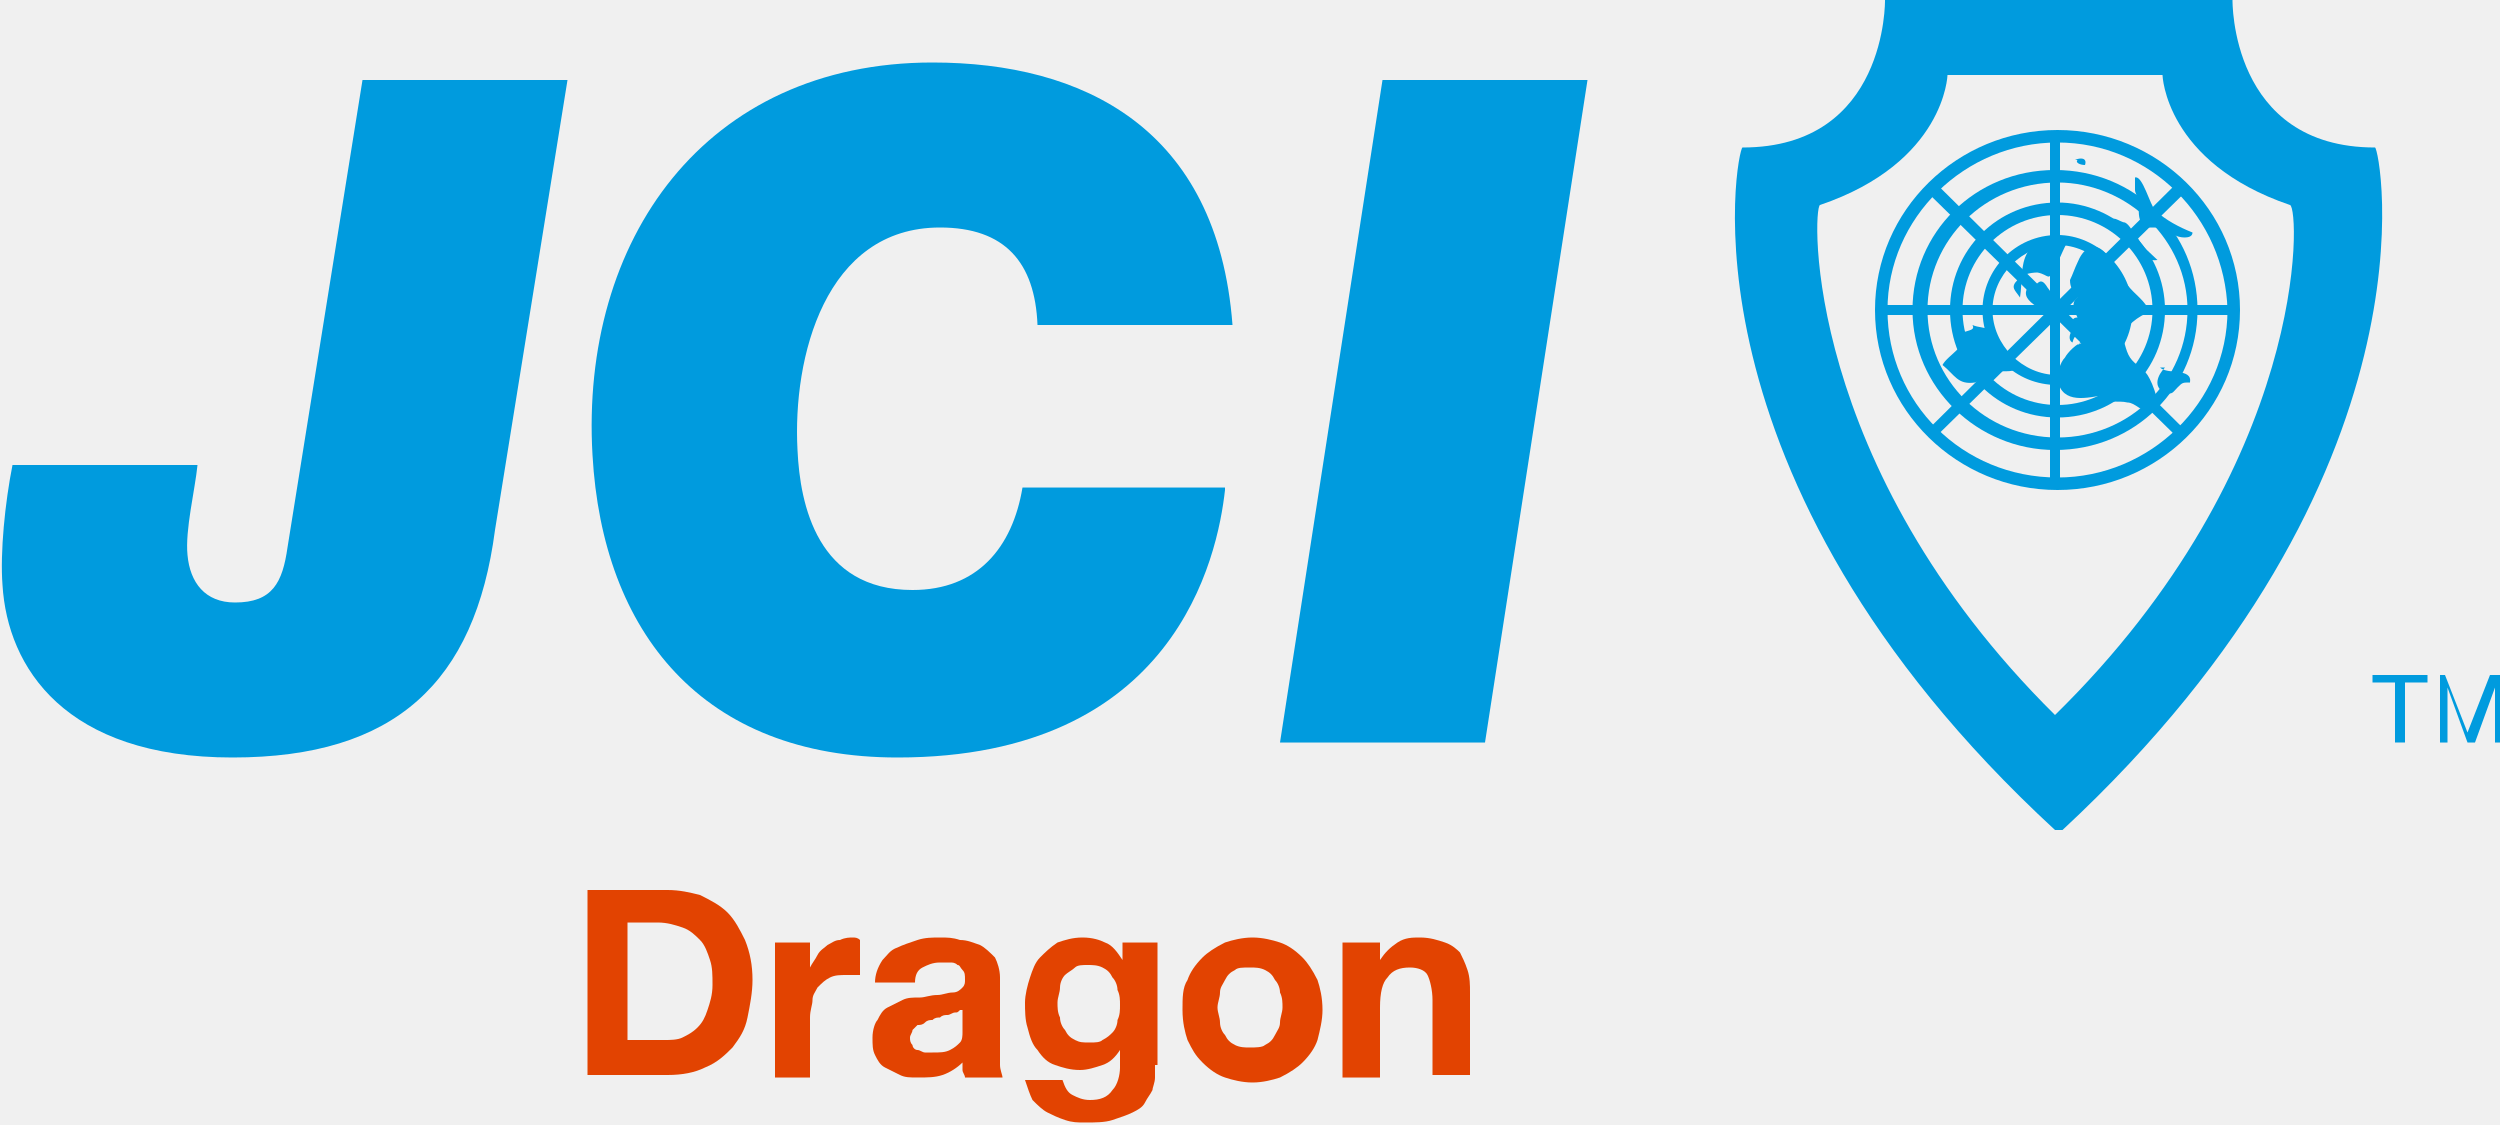
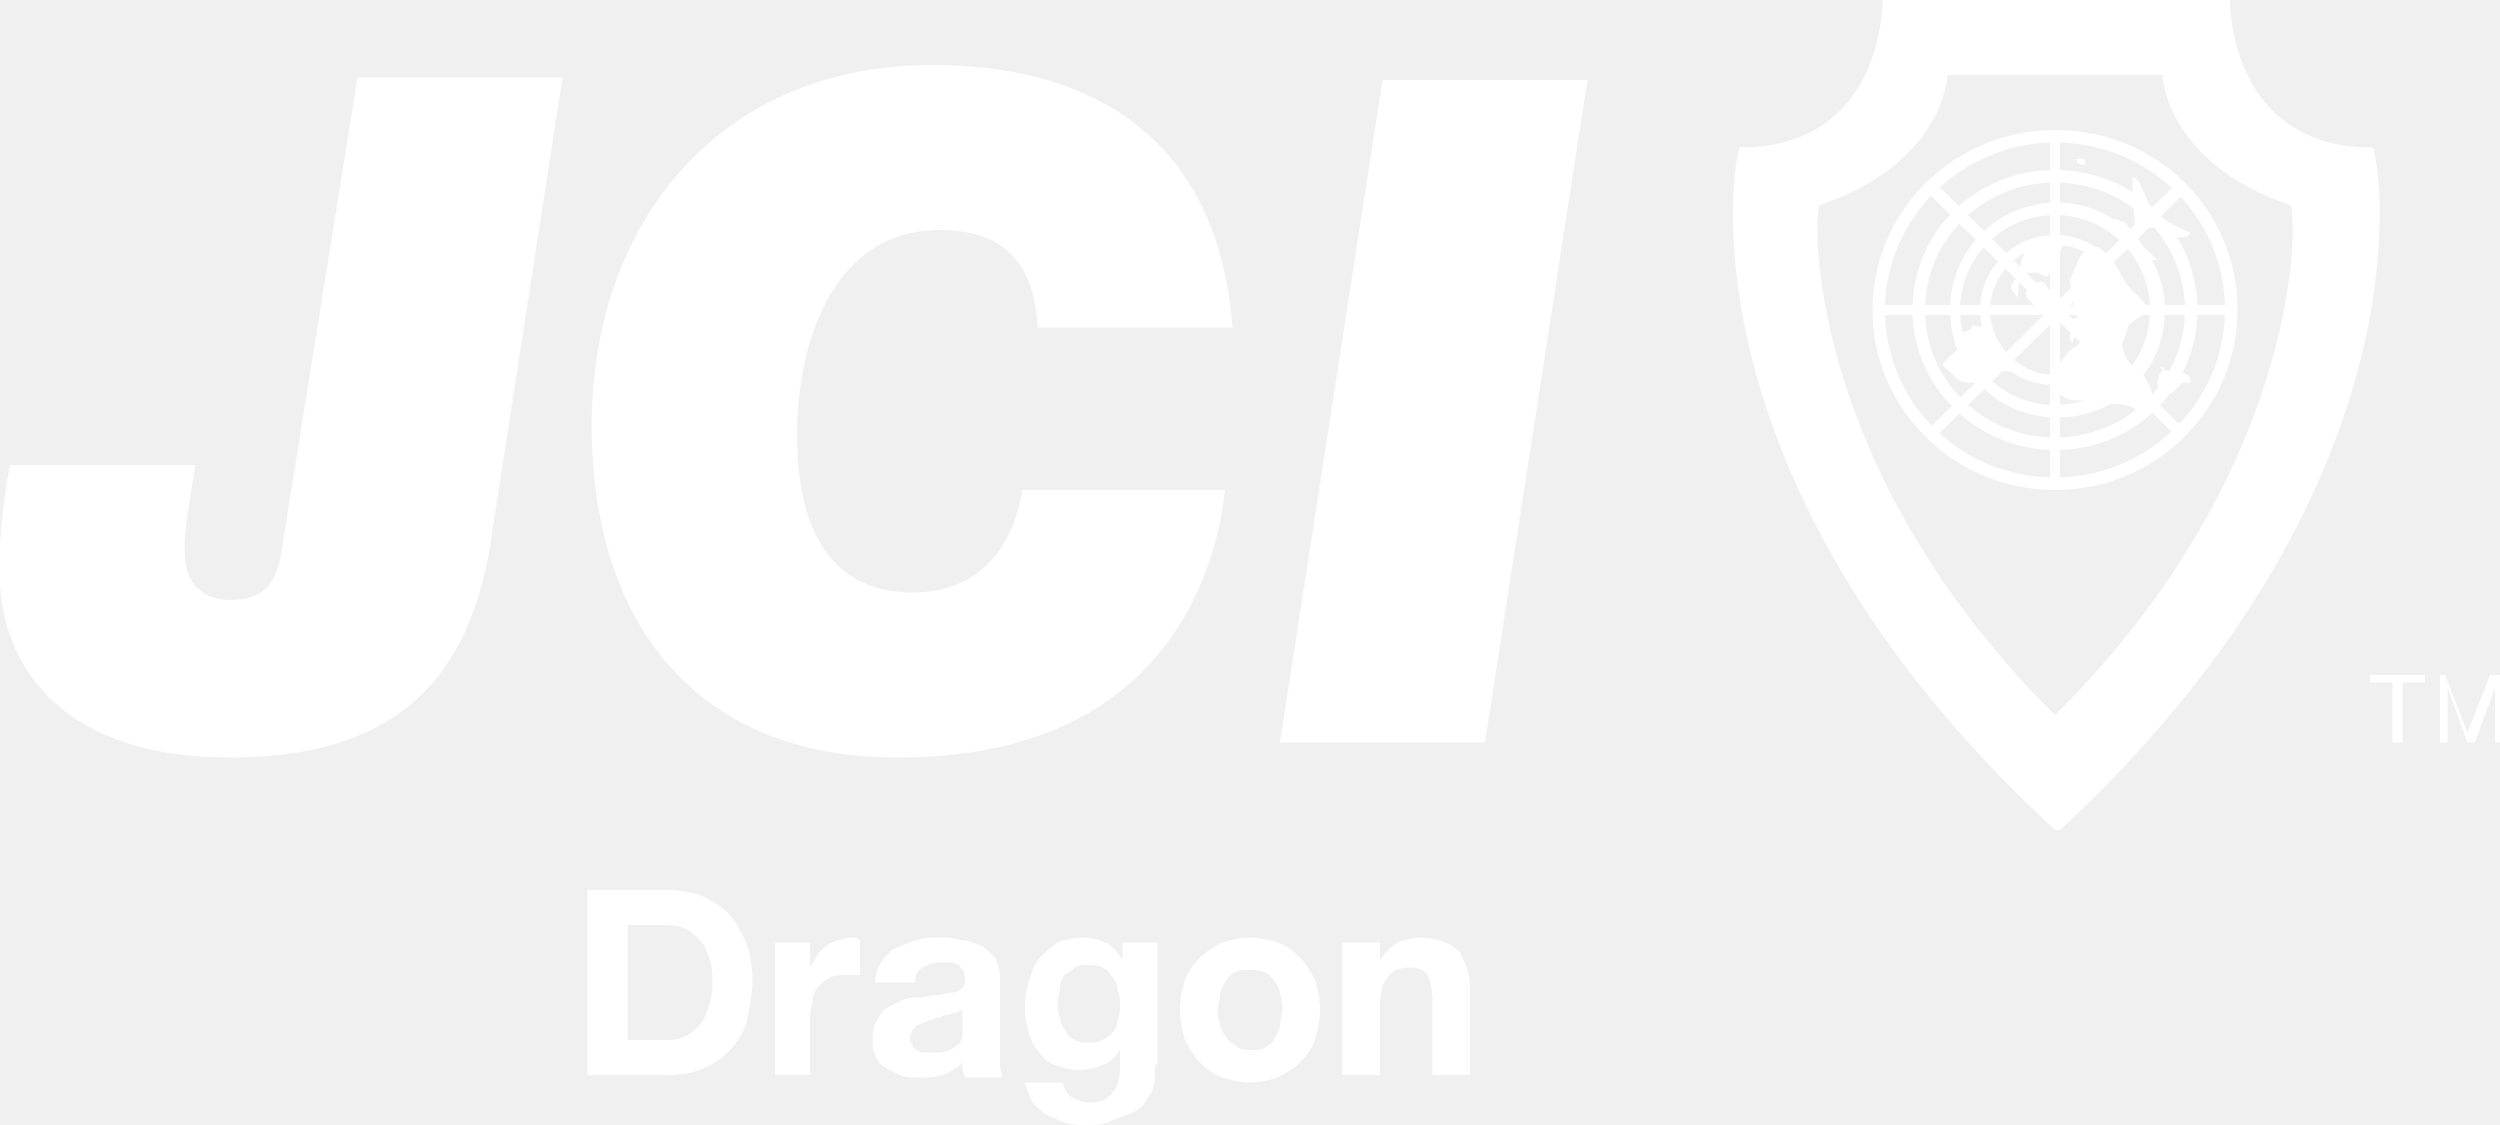
- <svg xmlns="http://www.w3.org/2000/svg" version="1.1" id="圖層_1" x="0px" y="0px" viewBox="230 390.2 100 45" enable-background="new 230 390.2 100 45" xml:space="preserve">
+ <svg xmlns="http://www.w3.org/2000/svg" version="1.1" id="圖層_1" x="0px" y="0px" viewBox="0 0 100 45" enable-background="new 0 0 100 45" xml:space="preserve">
  <g>
    <g>
-       <path fill="#E24301" d="M253.5,425.8h3.2c0.5,0,0.9,0.1,1.3,0.2c0.4,0.2,0.8,0.4,1.1,0.7c0.3,0.3,0.5,0.7,0.7,1.1    c0.2,0.5,0.3,1,0.3,1.6c0,0.5-0.1,1-0.2,1.5c-0.1,0.5-0.3,0.8-0.6,1.2c-0.3,0.3-0.6,0.6-1.1,0.8c-0.4,0.2-0.9,0.3-1.5,0.3h-3.2    V425.8z M255.1,431.8h1.5c0.2,0,0.5,0,0.7-0.1c0.2-0.1,0.4-0.2,0.6-0.4c0.2-0.2,0.3-0.4,0.4-0.7c0.1-0.3,0.2-0.6,0.2-1    c0-0.4,0-0.7-0.1-1c-0.1-0.3-0.2-0.6-0.4-0.8c-0.2-0.2-0.4-0.4-0.7-0.5c-0.3-0.1-0.6-0.2-1-0.2h-1.2V431.8z" />
-       <path fill="#E24301" d="M261,427.9h1.4v1h0c0.1-0.2,0.2-0.3,0.3-0.5s0.3-0.3,0.4-0.4c0.2-0.1,0.3-0.2,0.5-0.2    c0.2-0.1,0.4-0.1,0.5-0.1c0.1,0,0.2,0,0.3,0.1v1.4c-0.1,0-0.2,0-0.2,0c-0.1,0-0.2,0-0.3,0c-0.3,0-0.5,0-0.7,0.1    c-0.2,0.1-0.3,0.2-0.5,0.4c-0.1,0.2-0.2,0.3-0.2,0.5c0,0.2-0.1,0.4-0.1,0.7v2.4H261V427.9z" />
-       <path fill="#E24301" d="M265,429.5c0-0.3,0.1-0.6,0.3-0.9c0.2-0.2,0.3-0.4,0.6-0.5c0.2-0.1,0.5-0.2,0.8-0.3    c0.3-0.1,0.6-0.1,0.9-0.1c0.3,0,0.5,0,0.8,0.1c0.3,0,0.5,0.1,0.8,0.2c0.2,0.1,0.4,0.3,0.6,0.5c0.1,0.2,0.2,0.5,0.2,0.8v2.8    c0,0.2,0,0.5,0,0.7c0,0.2,0.1,0.4,0.1,0.5h-1.5c0-0.1-0.1-0.2-0.1-0.3c0-0.1,0-0.2,0-0.3c-0.2,0.2-0.5,0.4-0.8,0.5    c-0.3,0.1-0.6,0.1-1,0.1c-0.3,0-0.5,0-0.7-0.1c-0.2-0.1-0.4-0.2-0.6-0.3c-0.2-0.1-0.3-0.3-0.4-0.5c-0.1-0.2-0.1-0.4-0.1-0.7    c0-0.3,0.1-0.6,0.2-0.7c0.1-0.2,0.2-0.4,0.4-0.5c0.2-0.1,0.4-0.2,0.6-0.3c0.2-0.1,0.4-0.1,0.7-0.1c0.2,0,0.4-0.1,0.7-0.1    c0.2,0,0.4-0.1,0.6-0.1c0.2,0,0.3-0.1,0.4-0.2c0.1-0.1,0.1-0.2,0.1-0.3c0-0.2,0-0.3-0.1-0.4c-0.1-0.1-0.1-0.2-0.2-0.2    c-0.1-0.1-0.2-0.1-0.3-0.1c-0.1,0-0.2,0-0.4,0c-0.3,0-0.5,0.1-0.7,0.2c-0.2,0.1-0.3,0.3-0.3,0.6H265z M268.4,430.6    c-0.1,0.1-0.1,0.1-0.2,0.1c-0.1,0-0.2,0.1-0.3,0.1c-0.1,0-0.2,0-0.3,0.1c-0.1,0-0.2,0-0.3,0.1c-0.1,0-0.2,0-0.3,0.1    s-0.2,0.1-0.3,0.1c-0.1,0.1-0.1,0.1-0.2,0.2c0,0.1-0.1,0.2-0.1,0.3c0,0.1,0,0.2,0.1,0.3c0,0.1,0.1,0.2,0.2,0.2s0.2,0.1,0.3,0.1    c0.1,0,0.2,0,0.3,0c0.3,0,0.5,0,0.7-0.1c0.2-0.1,0.3-0.2,0.4-0.3c0.1-0.1,0.1-0.3,0.1-0.4c0-0.1,0-0.2,0-0.3V430.6z" />
-       <path fill="#E24301" d="M276.2,432.8c0,0.1,0,0.3,0,0.5c0,0.2-0.1,0.4-0.1,0.5c-0.1,0.2-0.2,0.3-0.3,0.5c-0.1,0.2-0.3,0.3-0.5,0.4    c-0.2,0.1-0.5,0.2-0.8,0.3c-0.3,0.1-0.7,0.1-1.1,0.1c-0.3,0-0.5,0-0.8-0.1c-0.3-0.1-0.5-0.2-0.7-0.3c-0.2-0.1-0.4-0.3-0.6-0.5    c-0.1-0.2-0.2-0.5-0.3-0.8h1.5c0.1,0.3,0.2,0.5,0.4,0.6c0.2,0.1,0.4,0.2,0.7,0.2c0.4,0,0.7-0.1,0.9-0.4c0.2-0.2,0.3-0.6,0.3-0.9    v-0.7h0c-0.2,0.3-0.4,0.5-0.7,0.6c-0.3,0.1-0.6,0.2-0.9,0.2c-0.4,0-0.7-0.1-1-0.2c-0.3-0.1-0.5-0.3-0.7-0.6    c-0.2-0.2-0.3-0.5-0.4-0.9c-0.1-0.3-0.1-0.7-0.1-1c0-0.3,0.1-0.7,0.2-1c0.1-0.3,0.2-0.6,0.4-0.8c0.2-0.2,0.4-0.4,0.7-0.6    c0.3-0.1,0.6-0.2,1-0.2c0.4,0,0.7,0.1,0.9,0.2c0.3,0.1,0.5,0.4,0.7,0.7h0v-0.7h1.4V432.8z M274.1,431.8c0.2-0.1,0.3-0.2,0.4-0.3    c0.1-0.1,0.2-0.3,0.2-0.5c0.1-0.2,0.1-0.4,0.1-0.6c0-0.2,0-0.4-0.1-0.6c0-0.2-0.1-0.4-0.2-0.5c-0.1-0.2-0.2-0.3-0.4-0.4    c-0.2-0.1-0.4-0.1-0.6-0.1c-0.2,0-0.4,0-0.5,0.1c-0.1,0.1-0.3,0.2-0.4,0.3c-0.1,0.1-0.2,0.3-0.2,0.5c0,0.2-0.1,0.4-0.1,0.6    c0,0.2,0,0.4,0.1,0.6c0,0.2,0.1,0.4,0.2,0.5c0.1,0.2,0.2,0.3,0.4,0.4c0.2,0.1,0.3,0.1,0.6,0.1C273.8,431.9,274,431.9,274.1,431.8z    " />
-       <path fill="#E24301" d="M277.5,429.4c0.1-0.3,0.3-0.6,0.6-0.9c0.2-0.2,0.5-0.4,0.9-0.6c0.3-0.1,0.7-0.2,1.1-0.2    c0.4,0,0.8,0.1,1.1,0.2c0.3,0.1,0.6,0.3,0.9,0.6c0.2,0.2,0.4,0.5,0.6,0.9c0.1,0.3,0.2,0.7,0.2,1.2c0,0.4-0.1,0.8-0.2,1.2    c-0.1,0.3-0.3,0.6-0.6,0.9c-0.2,0.2-0.5,0.4-0.9,0.6c-0.3,0.1-0.7,0.2-1.1,0.2c-0.4,0-0.8-0.1-1.1-0.2c-0.3-0.1-0.6-0.3-0.9-0.6    s-0.4-0.5-0.6-0.9c-0.1-0.3-0.2-0.7-0.2-1.2C277.3,430.1,277.3,429.7,277.5,429.4z M278.8,431.1c0,0.2,0.1,0.4,0.2,0.5    c0.1,0.2,0.2,0.3,0.4,0.4c0.2,0.1,0.4,0.1,0.6,0.1c0.2,0,0.5,0,0.6-0.1c0.2-0.1,0.3-0.2,0.4-0.4c0.1-0.2,0.2-0.3,0.2-0.5    c0-0.2,0.1-0.4,0.1-0.6c0-0.2,0-0.4-0.1-0.6c0-0.2-0.1-0.4-0.2-0.5c-0.1-0.2-0.2-0.3-0.4-0.4c-0.2-0.1-0.4-0.1-0.6-0.1    c-0.3,0-0.5,0-0.6,0.1c-0.2,0.1-0.3,0.2-0.4,0.4c-0.1,0.2-0.2,0.3-0.2,0.5c0,0.2-0.1,0.4-0.1,0.6    C278.7,430.7,278.8,430.9,278.8,431.1z" />
-       <path fill="#E24301" d="M283.8,427.9h1.4v0.7h0c0.2-0.3,0.4-0.5,0.7-0.7s0.6-0.2,0.9-0.2c0.4,0,0.7,0.1,1,0.2    c0.3,0.1,0.5,0.3,0.6,0.4c0.1,0.2,0.2,0.4,0.3,0.7c0.1,0.3,0.1,0.6,0.1,0.9v3.3h-1.5v-3c0-0.4-0.1-0.8-0.2-1    c-0.1-0.2-0.4-0.3-0.7-0.3c-0.4,0-0.7,0.1-0.9,0.4c-0.2,0.2-0.3,0.6-0.3,1.2v2.8h-1.5V427.9z" />
+       <path fill="#FFFFFF" d="M23.5,35.6h3.2c0.5,0,0.9,0.1,1.3,0.2c0.4,0.2,0.8,0.4,1.1,0.7c0.3,0.3,0.5,0.7,0.7,1.1    c0.2,0.5,0.3,1,0.3,1.6c0,0.5-0.1,1-0.2,1.5c-0.1,0.5-0.3,0.8-0.6,1.2c-0.3,0.3-0.6,0.6-1.1,0.8c-0.4,0.2-0.9,0.3-1.5,0.3h-3.2    V35.6z M25.1,41.6h1.5c0.2,0,0.5,0,0.7-0.1c0.2-0.1,0.4-0.2,0.6-0.4c0.2-0.2,0.3-0.4,0.4-0.7c0.1-0.3,0.2-0.6,0.2-1    c0-0.4,0-0.7-0.1-1c-0.1-0.3-0.2-0.6-0.4-0.8c-0.2-0.2-0.4-0.4-0.7-0.5C27,37,26.7,37,26.3,37h-1.2V41.6z" />
+       <path fill="#FFFFFF" d="M31,37.7h1.4v1h0c0.1-0.2,0.2-0.3,0.3-0.5s0.3-0.3,0.4-0.4c0.2-0.1,0.3-0.2,0.5-0.2    c0.2-0.1,0.4-0.1,0.5-0.1c0.1,0,0.2,0,0.3,0.1v1.4c-0.1,0-0.2,0-0.2,0c-0.1,0-0.2,0-0.3,0c-0.3,0-0.5,0-0.7,0.1    c-0.2,0.1-0.3,0.2-0.5,0.4c-0.1,0.2-0.2,0.3-0.2,0.5c0,0.2-0.1,0.4-0.1,0.7V43H31V37.7z" />
+       <path fill="#FFFFFF" d="M35,39.3c0-0.3,0.1-0.6,0.3-0.9c0.2-0.2,0.3-0.4,0.6-0.5c0.2-0.1,0.5-0.2,0.8-0.3c0.3-0.1,0.6-0.1,0.9-0.1    c0.3,0,0.5,0,0.8,0.1c0.3,0,0.5,0.1,0.8,0.2c0.2,0.1,0.4,0.3,0.6,0.5c0.1,0.2,0.2,0.5,0.2,0.8v2.8c0,0.2,0,0.5,0,0.7    c0,0.2,0.1,0.4,0.1,0.5h-1.5c0-0.1-0.1-0.2-0.1-0.3c0-0.1,0-0.2,0-0.3c-0.2,0.2-0.5,0.4-0.8,0.5c-0.3,0.1-0.6,0.1-1,0.1    c-0.3,0-0.5,0-0.7-0.1c-0.2-0.1-0.4-0.2-0.6-0.3c-0.2-0.1-0.3-0.3-0.4-0.5c-0.1-0.2-0.1-0.4-0.1-0.7c0-0.3,0.1-0.6,0.2-0.7    c0.1-0.2,0.2-0.4,0.4-0.5c0.2-0.1,0.4-0.2,0.6-0.3c0.2-0.1,0.4-0.1,0.7-0.1c0.2,0,0.4-0.1,0.7-0.1c0.2,0,0.4-0.1,0.6-0.1    c0.2,0,0.3-0.1,0.4-0.2c0.1-0.1,0.1-0.2,0.1-0.3c0-0.2,0-0.3-0.1-0.4c-0.1-0.1-0.1-0.2-0.2-0.2c-0.1-0.1-0.2-0.1-0.3-0.1    c-0.1,0-0.2,0-0.4,0c-0.3,0-0.5,0.1-0.7,0.2c-0.2,0.1-0.3,0.3-0.3,0.6H35z M38.4,40.4c-0.1,0.1-0.1,0.1-0.2,0.1    c-0.1,0-0.2,0.1-0.3,0.1c-0.1,0-0.2,0-0.3,0.1c-0.1,0-0.2,0-0.3,0.1c-0.1,0-0.2,0-0.3,0.1c-0.1,0-0.2,0.1-0.3,0.1    c-0.1,0.1-0.1,0.1-0.2,0.2c0,0.1-0.1,0.2-0.1,0.3c0,0.1,0,0.2,0.1,0.3c0,0.1,0.1,0.2,0.2,0.2c0.1,0.1,0.2,0.1,0.3,0.1    c0.1,0,0.2,0,0.3,0c0.3,0,0.5,0,0.7-0.1c0.2-0.1,0.3-0.2,0.4-0.3c0.1-0.1,0.1-0.3,0.1-0.4c0-0.1,0-0.2,0-0.3V40.4z" />
+       <path fill="#FFFFFF" d="M46.2,42.6c0,0.1,0,0.3,0,0.5c0,0.2-0.1,0.4-0.1,0.5c-0.1,0.2-0.2,0.3-0.3,0.5c-0.1,0.2-0.3,0.3-0.5,0.4    c-0.2,0.1-0.5,0.2-0.8,0.3C44.2,45,43.8,45,43.4,45c-0.3,0-0.5,0-0.8-0.1c-0.3-0.1-0.5-0.2-0.7-0.3c-0.2-0.1-0.4-0.3-0.6-0.5    c-0.1-0.2-0.2-0.5-0.3-0.8h1.5c0.1,0.3,0.2,0.5,0.4,0.6c0.2,0.1,0.4,0.2,0.7,0.2c0.4,0,0.7-0.1,0.9-0.4c0.2-0.2,0.3-0.6,0.3-0.9    V42h0c-0.2,0.3-0.4,0.5-0.7,0.6c-0.3,0.1-0.6,0.2-0.9,0.2c-0.4,0-0.7-0.1-1-0.2c-0.3-0.1-0.5-0.3-0.7-0.6    c-0.2-0.2-0.3-0.5-0.4-0.9c-0.1-0.3-0.1-0.7-0.1-1c0-0.3,0.1-0.7,0.2-1c0.1-0.3,0.2-0.6,0.4-0.8c0.2-0.2,0.4-0.4,0.7-0.6    c0.3-0.1,0.6-0.2,1-0.2c0.4,0,0.7,0.1,0.9,0.2c0.3,0.1,0.5,0.4,0.7,0.7h0v-0.7h1.4V42.6z M44.1,41.6c0.2-0.1,0.3-0.2,0.4-0.3    c0.1-0.1,0.2-0.3,0.2-0.5c0.1-0.2,0.1-0.4,0.1-0.6c0-0.2,0-0.4-0.1-0.6c0-0.2-0.1-0.4-0.2-0.5c-0.1-0.2-0.2-0.3-0.4-0.4    c-0.2-0.1-0.4-0.1-0.6-0.1c-0.2,0-0.4,0-0.5,0.1c-0.1,0.1-0.3,0.2-0.4,0.3c-0.1,0.1-0.2,0.3-0.2,0.5c0,0.2-0.1,0.4-0.1,0.6    c0,0.2,0,0.4,0.1,0.6c0,0.2,0.1,0.4,0.2,0.5c0.1,0.2,0.2,0.3,0.4,0.4c0.2,0.1,0.3,0.1,0.6,0.1C43.8,41.7,43.9,41.7,44.1,41.6z" />
+       <path fill="#FFFFFF" d="M47.4,39.2c0.1-0.3,0.3-0.6,0.6-0.9c0.2-0.2,0.5-0.4,0.9-0.6c0.3-0.1,0.7-0.2,1.1-0.2    c0.4,0,0.8,0.1,1.1,0.2c0.3,0.1,0.6,0.3,0.9,0.6c0.2,0.2,0.4,0.5,0.6,0.9c0.1,0.3,0.2,0.7,0.2,1.2c0,0.4-0.1,0.8-0.2,1.2    c-0.1,0.3-0.3,0.6-0.6,0.9c-0.2,0.2-0.5,0.4-0.9,0.6c-0.3,0.1-0.7,0.2-1.1,0.2c-0.4,0-0.8-0.1-1.1-0.2c-0.3-0.1-0.6-0.3-0.9-0.6    c-0.2-0.2-0.4-0.5-0.6-0.9c-0.1-0.3-0.2-0.7-0.2-1.2C47.2,39.9,47.3,39.5,47.4,39.2z M48.8,40.9c0,0.2,0.1,0.4,0.2,0.5    c0.1,0.2,0.2,0.3,0.4,0.4C49.6,42,49.8,42,50,42c0.2,0,0.5,0,0.6-0.1c0.2-0.1,0.3-0.2,0.4-0.4c0.1-0.2,0.2-0.3,0.2-0.5    c0-0.2,0.1-0.4,0.1-0.6c0-0.2,0-0.4-0.1-0.6c0-0.2-0.1-0.4-0.2-0.5c-0.1-0.2-0.2-0.3-0.4-0.4c-0.2-0.1-0.4-0.1-0.6-0.1    c-0.3,0-0.5,0-0.6,0.1c-0.2,0.1-0.3,0.2-0.4,0.4c-0.1,0.2-0.2,0.3-0.2,0.5c0,0.2-0.1,0.4-0.1,0.6C48.7,40.5,48.7,40.7,48.8,40.9z" />
+       <path fill="#FFFFFF" d="M53.8,37.7h1.4v0.7h0c0.2-0.3,0.4-0.5,0.7-0.7c0.3-0.1,0.6-0.2,0.9-0.2c0.4,0,0.7,0.1,1,0.2    c0.3,0.1,0.5,0.3,0.6,0.4c0.1,0.2,0.2,0.4,0.3,0.7c0.1,0.3,0.1,0.6,0.1,0.9V43h-1.5v-3c0-0.4-0.1-0.8-0.2-1    c-0.1-0.2-0.4-0.3-0.7-0.3c-0.4,0-0.7,0.1-0.9,0.4c-0.2,0.2-0.3,0.6-0.3,1.2V43h-1.5V37.7z" />
    </g>
    <g>
-       <path fill-rule="evenodd" clip-rule="evenodd" fill="#009BDE" d="M312.2,423.4c-15.4-14.2-12.7-27.3-12.5-27.3    c5.8,0,5.7-5.9,5.7-5.9h6.9h0.1h6.9c0,0-0.1,5.9,5.7,5.9c0.2,0,2.8,13.1-12.5,27.3H312.2z M312.2,418.8    c-10.1-10-9.7-20.3-9.4-20.4c5-1.7,5.1-5.2,5.1-5.2h4.3h0h4.3c0,0,0.1,3.5,5.1,5.2C322,398.5,322.4,408.8,312.2,418.8L312.2,418.8    z" />
-       <path fill-rule="evenodd" clip-rule="evenodd" fill="#009BDE" d="M315.3,402.6c0,1.6-1.3,3-3,3c-1.7,0-3-1.3-3-3c0-1.6,1.3-3,3-3    C313.9,399.6,315.3,401,315.3,402.6z M312.3,400c-1.4,0-2.6,1.2-2.6,2.6c0,1.4,1.2,2.6,2.6,2.6c1.4,0,2.6-1.2,2.6-2.6    C314.9,401.2,313.7,400,312.3,400z" />
-       <path fill-rule="evenodd" clip-rule="evenodd" fill="#009BDE" d="M316.6,402.6c0,2.4-1.9,4.3-4.3,4.3c-2.4,0-4.3-1.9-4.3-4.3    c0-2.4,1.9-4.3,4.3-4.3C314.6,398.3,316.6,400.2,316.6,402.6z M312.3,398.8c-2.1,0-3.8,1.7-3.8,3.8c0,2.1,1.7,3.8,3.8,3.8    c2.1,0,3.8-1.7,3.8-3.8C316.1,400.5,314.4,398.8,312.3,398.8z" />
-       <path fill-rule="evenodd" clip-rule="evenodd" fill="#009BDE" d="M317.9,402.6c0,3.1-2.5,5.6-5.7,5.6c-3.1,0-5.7-2.5-5.7-5.6    c0-3.1,2.5-5.6,5.7-5.6C315.4,397,317.9,399.5,317.9,402.6z M312.3,397.5c-2.9,0-5.2,2.3-5.2,5.1c0,2.8,2.3,5.1,5.2,5.1    c2.9,0,5.2-2.3,5.2-5.1C317.5,399.8,315.1,397.5,312.3,397.5z" />
-       <path fill-rule="evenodd" clip-rule="evenodd" fill="#009BDE" d="M319.6,402.6c0,4-3.3,7.2-7.3,7.2c-4,0-7.3-3.2-7.3-7.2    c0-4,3.3-7.2,7.3-7.2C316.3,395.4,319.6,398.6,319.6,402.6z M312.3,395.9c-3.7,0-6.8,3-6.8,6.7c0,3.7,3,6.7,6.8,6.7    c3.7,0,6.8-3,6.8-6.7C319,398.9,316,395.9,312.3,395.9z" />
-       <rect x="305.2" y="402.4" fill-rule="evenodd" clip-rule="evenodd" fill="#009BDE" width="14.1" height="0.4" />
-       <rect x="312" y="395.7" fill-rule="evenodd" clip-rule="evenodd" fill="#009BDE" width="0.4" height="14" />
-       <polygon fill-rule="evenodd" clip-rule="evenodd" fill="#009BDE" points="317.4,397.9 307.4,407.7 307.1,407.4 317.1,397.5   " />
-       <polygon fill-rule="evenodd" clip-rule="evenodd" fill="#009BDE" points="307.4,397.5 317.4,407.4 317.1,407.7 307.1,397.9   " />
-       <path fill="#009BDE" d="M249.8,411.4c-0.8,6.1-4,9.1-10.5,9.1c-6.7,0-9-3.6-9.2-6.9c-0.1-1.3,0.1-3.3,0.4-4.8h7.4    c-0.1,1-0.5,2.6-0.4,3.6c0.1,1.1,0.7,1.9,1.9,1.9c1.5,0,1.9-0.8,2.1-2.2l3-18.7h8.2L249.8,411.4z" />
-       <path fill="#009BDE" d="M279,409.8c-0.3,2.7-2,10.7-13.1,10.7c-7.8,0-11.8-5-12.2-12.1c-0.5-8.6,4.5-15.7,13.6-15.7    c6,0,11.4,2.6,12,10.5h-7.8c-0.1-2.5-1.3-3.9-3.9-3.9c-4.6,0-5.9,5.2-5.7,8.9c0.1,2.2,0.8,5.6,4.6,5.6c2.6,0,4-1.7,4.4-4.1H279z" />
-       <path fill="#009BDE" d="M285.3,393.4h8.2l-4.1,26.5h-8.2L285.3,393.4z" />
-       <path fill-rule="evenodd" clip-rule="evenodd" fill="#009BDE" d="M315.6,398.3c-0.1-0.2-0.2-0.4-0.2-0.5c0-0.2,0-0.3,0-0.5    c0.3-0.1,0.6,1.1,0.8,1.3c0.4,0.4,1,0.7,1.5,0.9c0,0.3-0.6,0.2-0.7,0.1c-0.3-0.2-0.4-0.3-0.8-0.3c-0.1,0-0.4,0-0.5,0    c-0.2-0.1-0.1-0.2-0.1-0.3c-0.1-0.3,0-0.6-0.1-0.9" />
-       <path fill-rule="evenodd" clip-rule="evenodd" fill="#009BDE" d="M313.1,396.6c-0.1,0.1,0.1,0.2,0.3,0.2c0.1-0.3-0.2-0.3-0.4-0.2    C313,396.6,313.1,396.6,313.1,396.6" />
-       <path fill-rule="evenodd" clip-rule="evenodd" fill="#009BDE" d="M315,399.1c-0.2,0-0.6-0.4-0.5,0.1c0,0.2,0.4,0.4,0.5,0.5    c0.4,0.3,0.7,1,1.3,0.9c-0.3-0.3-0.6-0.5-0.8-0.9C315.3,399.5,315.2,399.2,315,399.1" />
-       <path fill-rule="evenodd" clip-rule="evenodd" fill="#009BDE" d="M313.3,403.9c-0.2,0-0.6,0.4-0.7,0.6c-0.2,0.2-0.3,0.6-0.3,0.9    c0.2,1,1.2,0.7,1.9,0.6c0.2,0.4,0.5,0.2,0.9,0.3c0.3,0,0.6,0.4,0.9,0.4c0.6,0,0.1-1.2-0.1-1.5c-0.2-0.3-0.5-0.4-0.7-0.7    c-0.2-0.3-0.2-0.7-0.4-1c-0.3-0.6-1.2-0.1-1.5,0.3c-0.1,0.1-0.1,0.1-0.2,0.2" />
-       <path fill-rule="evenodd" clip-rule="evenodd" fill="#009BDE" d="M316.6,404.9c-0.3,0.3-0.5,0.8,0,1c0.3,0.1,0.3,0,0.5-0.2    c0.2-0.2,0.2-0.2,0.5-0.2c0.1-0.6-0.9-0.3-1.2-0.6" />
-       <path fill-rule="evenodd" clip-rule="evenodd" fill="#009BDE" d="M314.7,403.6c0.4-0.3,0.8-0.8,1.3-0.9c-0.2-0.5-0.6-0.7-0.9-1.1    c-0.3-0.4-0.5-1-0.9-1.3c-0.5-0.5-0.9-0.1-1.1,0.4c-0.1,0.2-0.2,0.5-0.3,0.7c0,0.3,0.1,0.4,0.3,0.7c-0.3,0.2-0.1,0.6,0,0.8    c-0.3,0-0.2,0.3-0.2,0.5c-0.1,0.1-0.2,0.4,0,0.5c0.1-0.4,0.2-0.2,0.3-0.1c0,0,0.1,0.1,0.1,0.1c0.1,0,0.3,0,0.4,0" />
-       <path fill-rule="evenodd" clip-rule="evenodd" fill="#009BDE" d="M308.9,403.2c0.2,0.1,0.6,0.1,0.7,0.2c0.2,0.1,0.3,0.5,0.4,0.7    c0.3,0.3,0.7,0.4,0.6,0.9c-0.3,0.1-0.5,0-0.8,0.1c-0.1,0,0,0.1-0.1,0.2c-0.2,0.1-0.5,0.1-0.7,0.2c-0.7,0.1-0.8-0.3-1.3-0.7    c0.2-0.4,1.1-0.8,0.8-1.3C308.8,403.4,309,403.4,308.9,403.2" />
-       <path fill-rule="evenodd" clip-rule="evenodd" fill="#009BDE" d="M310.8,402.1c0.1-0.6,0-1.3,0.3-1.8c0.2-0.4,1.3-0.7,1.7-0.5    c-0.1-0.1-0.5,1-0.6,1.1c-0.3,0.6-0.2,0.3-0.7,0.2c-0.3,0-0.7,0.1-0.8,0.3C310.4,401.7,310.6,401.8,310.8,402.1z" />
-       <path fill-rule="evenodd" clip-rule="evenodd" fill="#009BDE" d="M311.2,401.6c-0.6,0.6,0.6,1,1,1.3c0.3-0.4,0-0.8-0.3-1.2    c-0.3-0.5-0.4-0.1-0.7,0.1c0,0,0,0,0,0.1" />
+       <path fill-rule="evenodd" clip-rule="evenodd" fill="#FFFFFF" d="M82.2,33.2C66.8,19,69.4,5.9,69.6,5.9c5.8,0,5.7-5.9,5.7-5.9h6.9    h0.1h6.9c0,0-0.1,5.9,5.7,5.9c0.2,0,2.8,13.1-12.5,27.3H82.2z M82.2,28.6c-10.1-10-9.7-20.3-9.4-20.4c5-1.7,5.1-5.2,5.1-5.2h4.3h0    h4.3c0,0,0.1,3.5,5.1,5.2C91.9,8.3,92.3,18.6,82.2,28.6L82.2,28.6z" />
+       <path fill-rule="evenodd" clip-rule="evenodd" fill="#FFFFFF" d="M85.2,12.4c0,1.6-1.3,3-3,3c-1.7,0-3-1.3-3-3c0-1.6,1.3-3,3-3    C83.9,9.4,85.2,10.8,85.2,12.4z M82.2,9.8c-1.4,0-2.6,1.2-2.6,2.6c0,1.4,1.2,2.6,2.6,2.6c1.4,0,2.6-1.2,2.6-2.6    C84.8,11,83.7,9.8,82.2,9.8z" />
+       <path fill-rule="evenodd" clip-rule="evenodd" fill="#FFFFFF" d="M86.6,12.4c0,2.4-1.9,4.3-4.3,4.3c-2.4,0-4.3-1.9-4.3-4.3    c0-2.4,1.9-4.3,4.3-4.3C84.6,8.1,86.6,10.1,86.6,12.4z M82.2,8.6c-2.1,0-3.8,1.7-3.8,3.8c0,2.1,1.7,3.8,3.8,3.8    c2.1,0,3.8-1.7,3.8-3.8C86,10.3,84.3,8.6,82.2,8.6z" />
+       <path fill-rule="evenodd" clip-rule="evenodd" fill="#FFFFFF" d="M87.9,12.4c0,3.1-2.5,5.6-5.7,5.6c-3.1,0-5.7-2.5-5.7-5.6    c0-3.1,2.5-5.6,5.7-5.6C85.4,6.8,87.9,9.3,87.9,12.4z M82.2,7.3c-2.9,0-5.2,2.3-5.2,5.1c0,2.8,2.3,5.1,5.2,5.1    c2.9,0,5.2-2.3,5.2-5.1C87.4,9.6,85.1,7.3,82.2,7.3z" />
+       <path fill-rule="evenodd" clip-rule="evenodd" fill="#FFFFFF" d="M89.5,12.4c0,4-3.3,7.2-7.3,7.2c-4,0-7.3-3.2-7.3-7.2    c0-4,3.3-7.2,7.3-7.2C86.3,5.2,89.5,8.4,89.5,12.4z M82.2,5.7c-3.7,0-6.8,3-6.8,6.7c0,3.7,3,6.7,6.8,6.7c3.7,0,6.8-3,6.8-6.7    C89,8.7,86,5.7,82.2,5.7z" />
+       <rect x="75.2" y="12.2" fill-rule="evenodd" clip-rule="evenodd" fill="#FFFFFF" width="14.1" height="0.4" />
+       <rect x="82" y="5.5" fill-rule="evenodd" clip-rule="evenodd" fill="#FFFFFF" width="0.4" height="14" />
+       <polygon fill-rule="evenodd" clip-rule="evenodd" fill="#FFFFFF" points="87.4,7.7 77.4,17.5 77.1,17.2 87.1,7.3   " />
+       <polygon fill-rule="evenodd" clip-rule="evenodd" fill="#FFFFFF" points="77.4,7.3 87.4,17.2 87.1,17.5 77.1,7.7   " />
+       <path fill="#FFFFFF" d="M19.7,21.2c-0.8,6.1-4,9.1-10.5,9.1c-6.7,0-9-3.6-9.2-6.9c-0.1-1.3,0.1-3.3,0.4-4.8h7.4    c-0.1,1-0.5,2.6-0.4,3.6C7.4,23.3,8.1,24,9.2,24c1.5,0,1.9-0.8,2.1-2.2l3-18.7h8.2L19.7,21.2z" />
+       <path fill="#FFFFFF" d="M49,19.6c-0.3,2.7-2,10.7-13.1,10.7c-7.8,0-11.8-5-12.2-12.1C23.2,9.7,28.2,2.6,37.3,2.6    c6,0,11.4,2.6,12,10.5h-7.8c-0.1-2.5-1.3-3.9-3.9-3.9c-4.6,0-5.9,5.2-5.7,8.9c0.1,2.2,0.8,5.6,4.6,5.6c2.6,0,4-1.7,4.4-4.1H49z" />
+       <path fill="#FFFFFF" d="M55.3,3.2h8.2l-4.1,26.5h-8.2L55.3,3.2z" />
+       <path fill-rule="evenodd" clip-rule="evenodd" fill="#FFFFFF" d="M85.5,8.1c-0.1-0.2-0.2-0.4-0.2-0.5c0-0.2,0-0.3,0-0.5    c0.3-0.1,0.6,1.1,0.8,1.3c0.4,0.4,1,0.7,1.5,0.9c0,0.3-0.6,0.2-0.7,0.1c-0.3-0.2-0.4-0.3-0.8-0.3c-0.1,0-0.4,0-0.5,0    C85.3,9,85.4,9,85.4,8.8c-0.1-0.3,0-0.6-0.1-0.9" />
+       <path fill-rule="evenodd" clip-rule="evenodd" fill="#FFFFFF" d="M83.1,6.4c-0.1,0.1,0.1,0.2,0.3,0.2c0.1-0.3-0.2-0.3-0.4-0.2    C83,6.4,83,6.4,83.1,6.4" />
+       <path fill-rule="evenodd" clip-rule="evenodd" fill="#FFFFFF" d="M85,8.9c-0.2,0-0.6-0.4-0.5,0.1c0,0.2,0.4,0.4,0.5,0.5    c0.4,0.3,0.7,1,1.3,0.9c-0.3-0.3-0.6-0.5-0.8-0.9C85.3,9.3,85.1,9,85,8.9" />
+       <path fill-rule="evenodd" clip-rule="evenodd" fill="#FFFFFF" d="M83.2,13.8c-0.2,0-0.6,0.4-0.7,0.6c-0.2,0.2-0.3,0.6-0.3,0.9    c0.2,1,1.2,0.7,1.9,0.6c0.2,0.4,0.5,0.2,0.9,0.3c0.3,0,0.6,0.4,0.9,0.4c0.6,0,0.1-1.2-0.1-1.5c-0.2-0.3-0.5-0.4-0.7-0.7    c-0.2-0.3-0.2-0.7-0.4-1c-0.3-0.6-1.2-0.1-1.5,0.3c-0.1,0.1-0.1,0.1-0.2,0.2" />
+       <path fill-rule="evenodd" clip-rule="evenodd" fill="#FFFFFF" d="M86.6,14.7c-0.3,0.3-0.5,0.8,0,1c0.3,0.1,0.3,0,0.5-0.2    c0.2-0.2,0.2-0.2,0.5-0.2c0.1-0.6-0.9-0.3-1.2-0.6" />
+       <path fill-rule="evenodd" clip-rule="evenodd" fill="#FFFFFF" d="M84.7,13.4c0.4-0.3,0.8-0.8,1.3-0.9c-0.2-0.5-0.6-0.7-0.9-1.1    c-0.3-0.4-0.5-1-0.9-1.3c-0.5-0.5-0.9-0.1-1.1,0.4c-0.1,0.2-0.2,0.5-0.3,0.7c0,0.3,0.1,0.4,0.3,0.7c-0.3,0.2-0.1,0.6,0,0.8    c-0.3,0-0.2,0.3-0.2,0.5c-0.1,0.1-0.2,0.4,0,0.5c0.1-0.4,0.2-0.2,0.3-0.1c0,0,0.1,0.1,0.1,0.1c0.1,0,0.3,0,0.4,0" />
+       <path fill-rule="evenodd" clip-rule="evenodd" fill="#FFFFFF" d="M78.9,13c0.2,0.1,0.6,0.1,0.7,0.2c0.2,0.1,0.3,0.5,0.4,0.7    c0.3,0.3,0.7,0.4,0.6,0.9c-0.3,0.1-0.5,0-0.8,0.1c-0.1,0,0,0.1-0.1,0.2c-0.2,0.1-0.5,0.1-0.7,0.2c-0.7,0.1-0.8-0.3-1.3-0.7    c0.2-0.4,1.1-0.8,0.8-1.3C78.7,13.2,78.9,13.2,78.9,13" />
+       <path fill-rule="evenodd" clip-rule="evenodd" fill="#FFFFFF" d="M80.7,11.9c0.1-0.6,0-1.3,0.3-1.8c0.2-0.4,1.3-0.7,1.7-0.5    c-0.1-0.1-0.5,1-0.6,1.1c-0.3,0.6-0.2,0.3-0.7,0.2c-0.3,0-0.7,0.1-0.8,0.3C80.3,11.5,80.5,11.6,80.7,11.9z" />
+       <path fill-rule="evenodd" clip-rule="evenodd" fill="#FFFFFF" d="M81.2,11.4c-0.6,0.6,0.6,1,1,1.3c0.3-0.4,0-0.8-0.3-1.2    c-0.3-0.5-0.4-0.1-0.7,0.1c0,0,0,0,0,0.1" />
    </g>
    <g>
-       <path fill="#009BDE" d="M325.8,417.5h-0.9v-0.3h2.2v0.3h-0.9v2.4h-0.4V417.5z" />
-       <path fill="#009BDE" d="M327.3,417.2h0.5l0.9,2.3l0.9-2.3h0.5v2.7h-0.3v-2.2h0l-0.8,2.2h-0.3l-0.8-2.2h0v2.2h-0.3V417.2z" />
+       <path fill="#FFFFFF" d="M95.7,27.3h-0.9V27H97v0.3h-0.9v2.4h-0.4V27.3z" />
+       <path fill="#FFFFFF" d="M97.3,27h0.5l0.9,2.3l0.9-2.3h0.5v2.7h-0.3v-2.2h0l-0.8,2.2h-0.3l-0.8-2.2h0v2.2h-0.3V27z" />
    </g>
  </g>
</svg>
